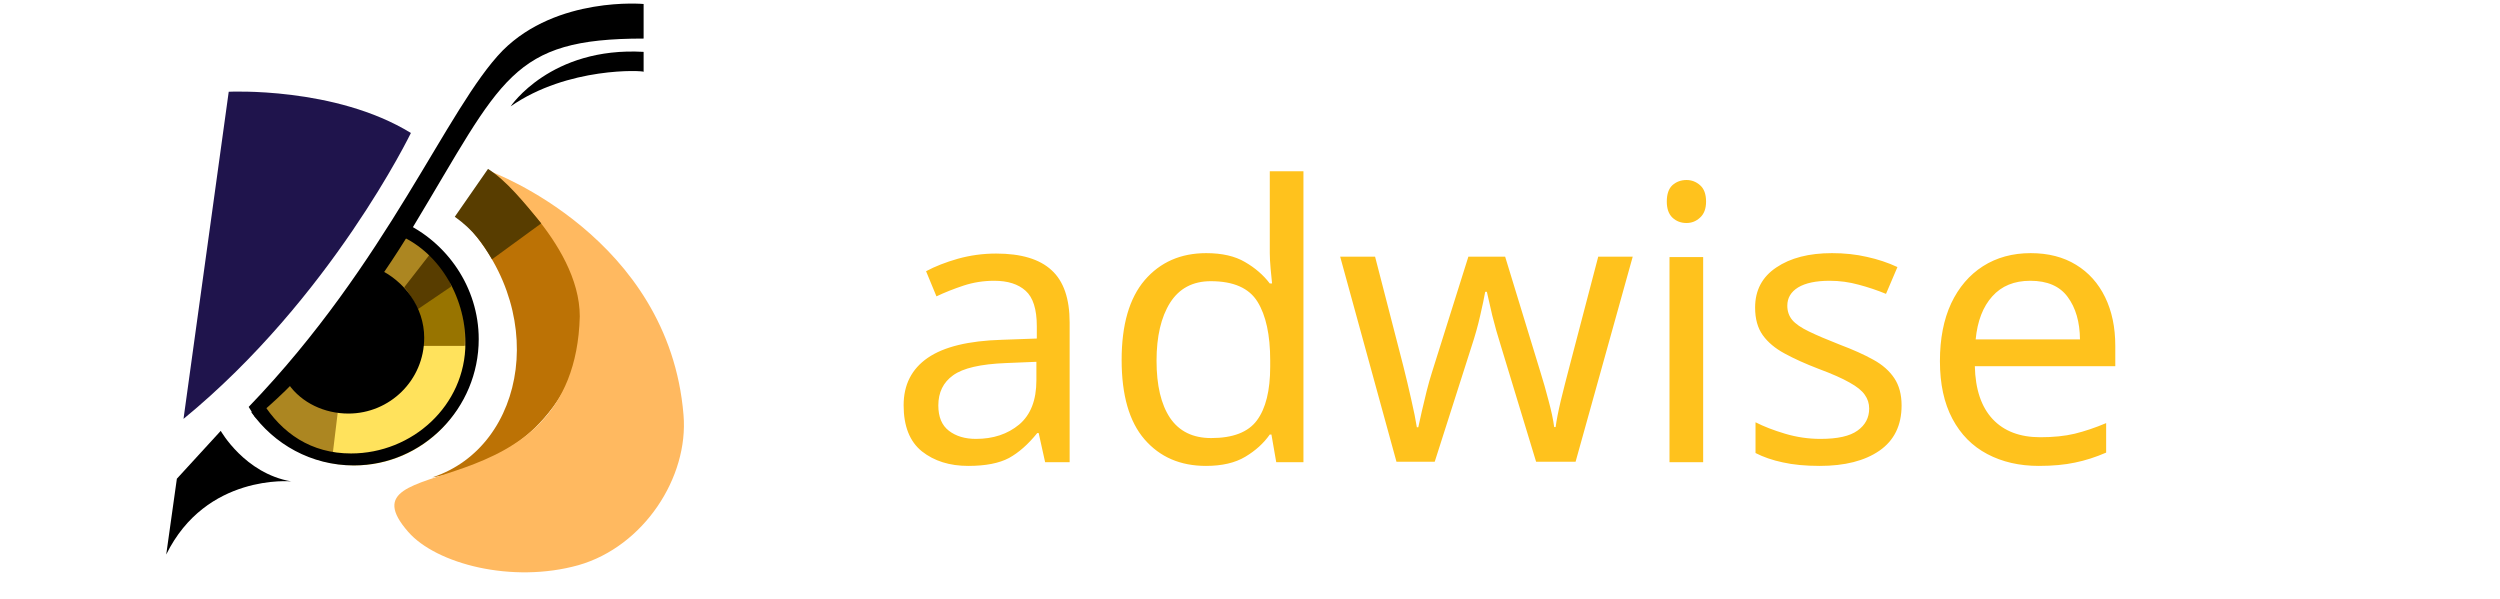
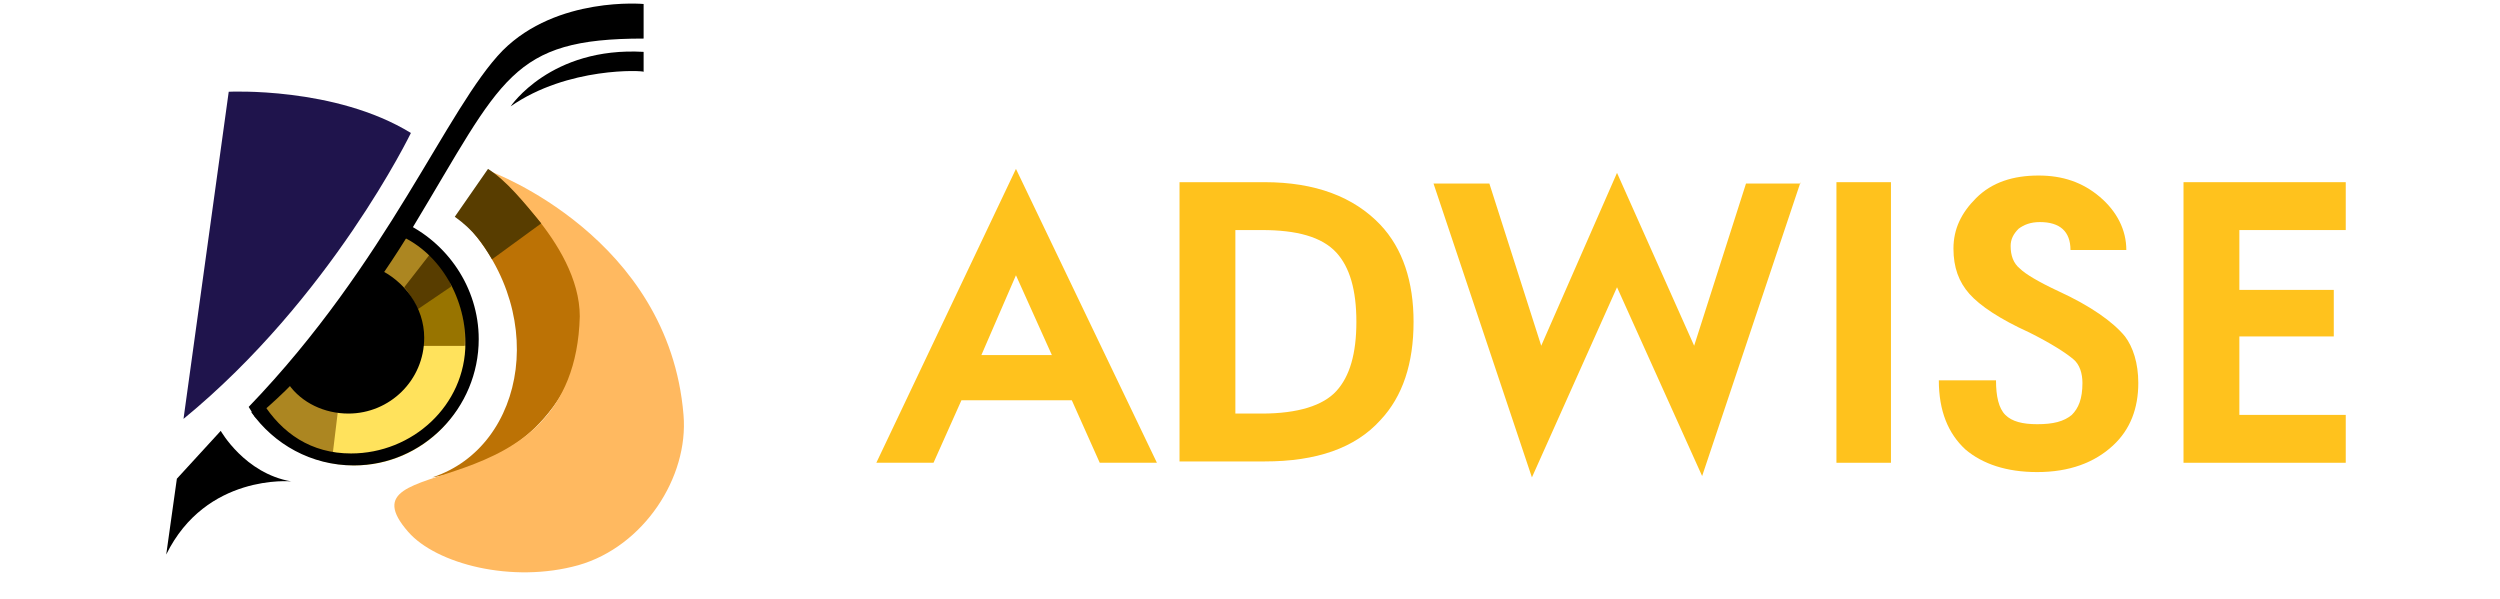
- <svg xmlns="http://www.w3.org/2000/svg" version="1.1" id="Слой_1" x="0px" y="0px" viewBox="0 0 188 45" style="enable-background:new 0 0 188 45;" xml:space="preserve">
+ <svg xmlns="http://www.w3.org/2000/svg" version="1.1" id="Layer_1" x="0px" y="0px" viewBox="0 0 188 45" style="enable-background:new 0 0 188 45;" xml:space="preserve">
  <style type="text/css">
	.st0{fill:#BC7205;}
	.st1{fill:#FFB960;}
	.st2{fill:#FFE25C;}
	.st3{fill:#583D00;}
	.st4{fill:#AC8621;}
	.st5{fill:#987400;}
	.st6{fill:#1F144C;}
- 	.st7{fill:#FFC21D;}
- 	.st8{font-family:'FuturaPTBold';}
- 	.st9{font-size:28.78px;}
+ 	.st7{enable-background:new    ;}
+ 	.st8{fill:#FFC21D;}
</style>
  <g id="Layer_2">
    <path class="st0" d="M36.9,12.9l-2.5,3.3c7.1,6.9,5.2,17.4-1.9,19.7c0,0,4.5-0.6,7.7-3.7C44.2,28.3,46.8,20.9,36.9,12.9z" />
    <path class="st1" d="M36.9,12.9c0,0,13.4,4.9,14.5,18.3c0.4,4.7-3,9.9-7.9,11.3c-5,1.4-10.7-0.1-12.8-2.5   c-5.5-6.3,12.5-1.2,12.9-16.2C43.6,18.2,36.9,12.9,36.9,12.9z" />
    <path class="st2" d="M29.9,17.4c-1.3,2.3-4.6,7.7-10.6,13.8c1.6,2.3,4.3,3.8,7.4,3.8c5,0,9.1-4.1,9.1-9.1   C35.7,22,33.3,18.7,29.9,17.4z" />
    <path class="st3" d="M36.7,12.7c1.4,0.9,2.7,2.5,4,4.1L37,19.5c-0.7-1.2-1.4-2.2-2.8-3.2L36.7,12.7z" />
    <path class="st4" d="M21.8,29c1,1.1,2.5,1.7,3.6,2L25,34.3c0,0-2.7-0.1-5.1-3.5L21.8,29z" />
    <path class="st4" d="M30.3,17.7c0,0,5.1,2.3,4.9,8.3c-0.2,7,0,0,0,0h-3.5c0.2-2-1-4.4-3.1-5.5L30.3,17.7z" />
    <path class="st3" d="M30.4,21.6l2.1-2.7c0.4,0.3,1.3,1.9,1.5,2.9c0.3,1.3,0,0,0,0l-2.5,1.8C31.6,23.6,31,22.3,30.4,21.6z" />
    <path class="st5" d="M34,21.5c0.1,0,1.2,2.5,0.9,4.5h-3.2c-0.1,0,0-1.1-0.5-2.6L34,21.5z" />
    <path d="M28.4,20.2c-0.8,1.5-2.7,4.5-6.7,8.7c1,1.4,2.7,2.2,4.5,2.2c3.1,0,5.7-2.5,5.7-5.7C31.9,23.1,30.4,21.1,28.4,20.2z" />
    <path d="M30.3,16.7c-0.2,0.3-0.3,0.6-0.5,0.9c3.1,1.2,5.2,4.6,5.2,8.2c0,4.7-4,8.3-8.6,8.3c-3,0-5.2-1.5-6.7-3.9   c-0.3,0.3-0.6,0.6-0.8,0.8c1.7,2.4,4.5,4,7.7,4c5.2,0,9.4-4.3,9.4-9.5C36,21.6,33.6,18.2,30.3,16.7z" />
    <path class="st6" d="M17.2,6.9c0,0,8-0.4,13.7,3.1c0,0-6,12.4-17.1,21.5L17.2,6.9z" />
    <path d="M19.2,31.4c0,0,6.1-4.7,11.9-14.4C37.8,5.9,38.4,2.9,48.4,2.9V0.3c0,0-6.5-0.6-10.6,3.5c-4.2,4.3-8.6,15.9-19.1,26.8   L19.2,31.4z" />
    <path d="M38.4,8c0,0,3-4.5,10-4.1v1.5C48.4,5.3,42.7,5,38.4,8z" />
    <path d="M16.6,32.4c0,0,1.8,3.2,5.3,3.8c0,0-6.4-0.6-9.4,5.5l0.8-5.7L16.6,32.4z" />
  </g>
  <g id="Layer_3">
-     <text transform="matrix(1 0 0 1 66.6245 34.7549)" class="st7 st8 st9">adwise</text>
+     <g class="st7">
+       <path class="st8" d="M87,34.8h-4.3l-2.1-4.7h-8.3l-2.1,4.7h-4.3l10.5-22.1L87,34.8z M79.1,26.7l-2.7-6l-2.6,6H79.1z" />
+       <path class="st8" d="M106.3,24.2c0,3.1-0.8,5.6-2.5,7.4c-1.9,2.1-4.8,3.1-8.7,3.1h-6.4V13.7h6.4c3.8,0,6.7,1.1,8.7,3.2    C105.5,18.7,106.3,21.2,106.3,24.2z M102,24.2c0-2.4-0.5-4.1-1.5-5.2c-1.1-1.2-3-1.7-5.6-1.7h-2v13.8h2c2.7,0,4.6-0.6,5.6-1.7    C101.5,28.3,102,26.6,102,24.2z" />
+       <path class="st8" d="M135.4,13.7L128,35.8l-6.4-14.2l-6.4,14.3l-7.4-22.1h4.2l3.9,12.2l5.7-13l5.8,13l3.9-12.2H135.4z" />
+       <path class="st8" d="M142.2,34.8h-4.1V13.7h4.1V34.8z" />
+       <path class="st8" d="M160.8,28.8c0,1.9-0.6,3.5-1.9,4.7c-1.4,1.3-3.3,2-5.7,2c-2.3,0-4.1-0.6-5.4-1.7c-1.3-1.2-2-2.9-2-5.2h4.3    c0,1.2,0.2,2.1,0.7,2.6c0.5,0.5,1.3,0.7,2.4,0.7c1.2,0,2-0.2,2.6-0.7c0.5-0.5,0.8-1.2,0.8-2.4c0-0.7-0.2-1.4-0.7-1.8    c-0.6-0.5-1.7-1.2-3.3-2c-2.2-1-3.7-2-4.5-2.9c-0.8-0.9-1.2-2-1.2-3.4c0-1.5,0.6-2.7,1.7-3.8c1.2-1.2,2.8-1.7,4.7-1.7    c1.8,0,3.3,0.5,4.6,1.6c1.3,1.1,2,2.5,2,4h-4.2c0-1.4-0.8-2.1-2.3-2.1c-0.7,0-1.2,0.2-1.6,0.5c-0.4,0.4-0.6,0.8-0.6,1.3    c0,0.7,0.2,1.3,0.7,1.7c0.4,0.4,1.4,1,2.9,1.7c2.4,1.1,4.1,2.3,5,3.4C160.4,26.1,160.8,27.3,160.8,28.8z" />
+       <path class="st8" d="M176.4,34.8h-12.2V13.7h12.2v3.6h-8v4.5h7.1v3.5h-7.1v5.9h8V34.8z" />
+     </g>
  </g>
</svg>
